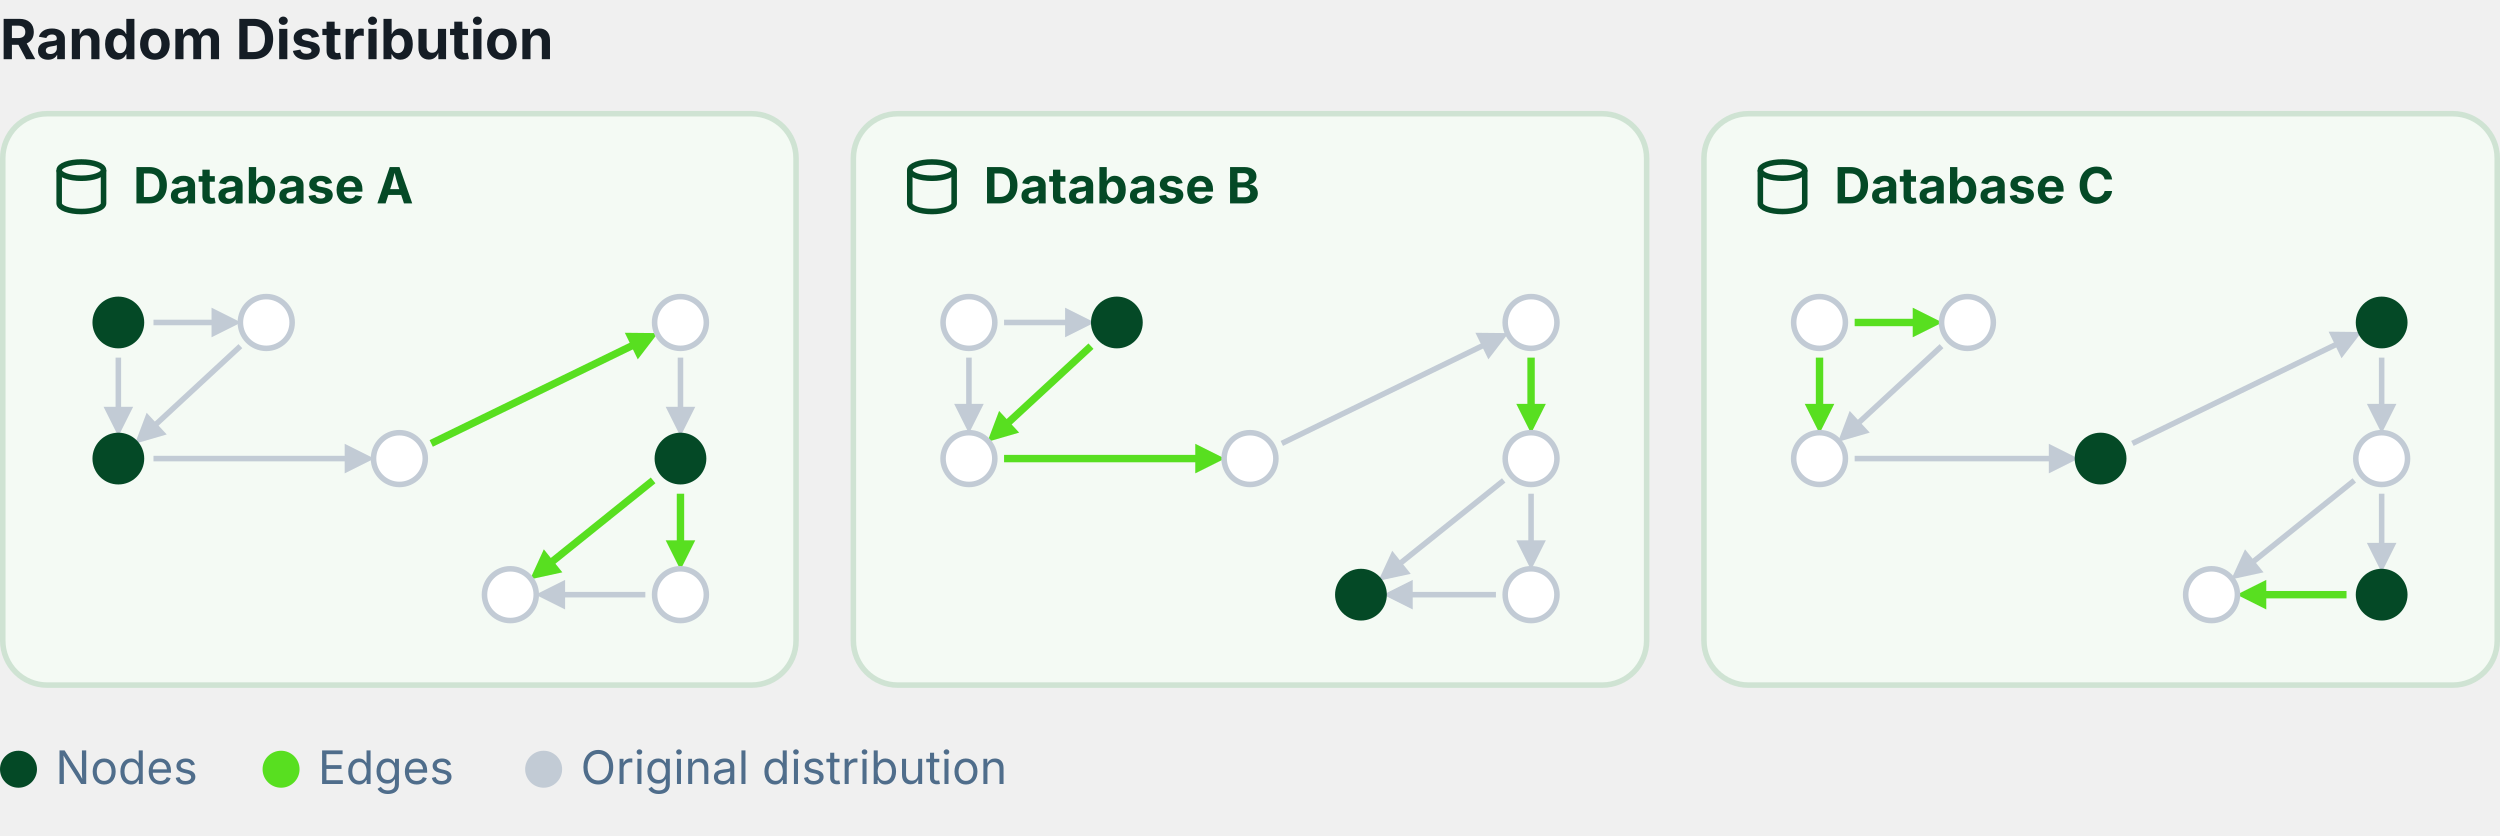
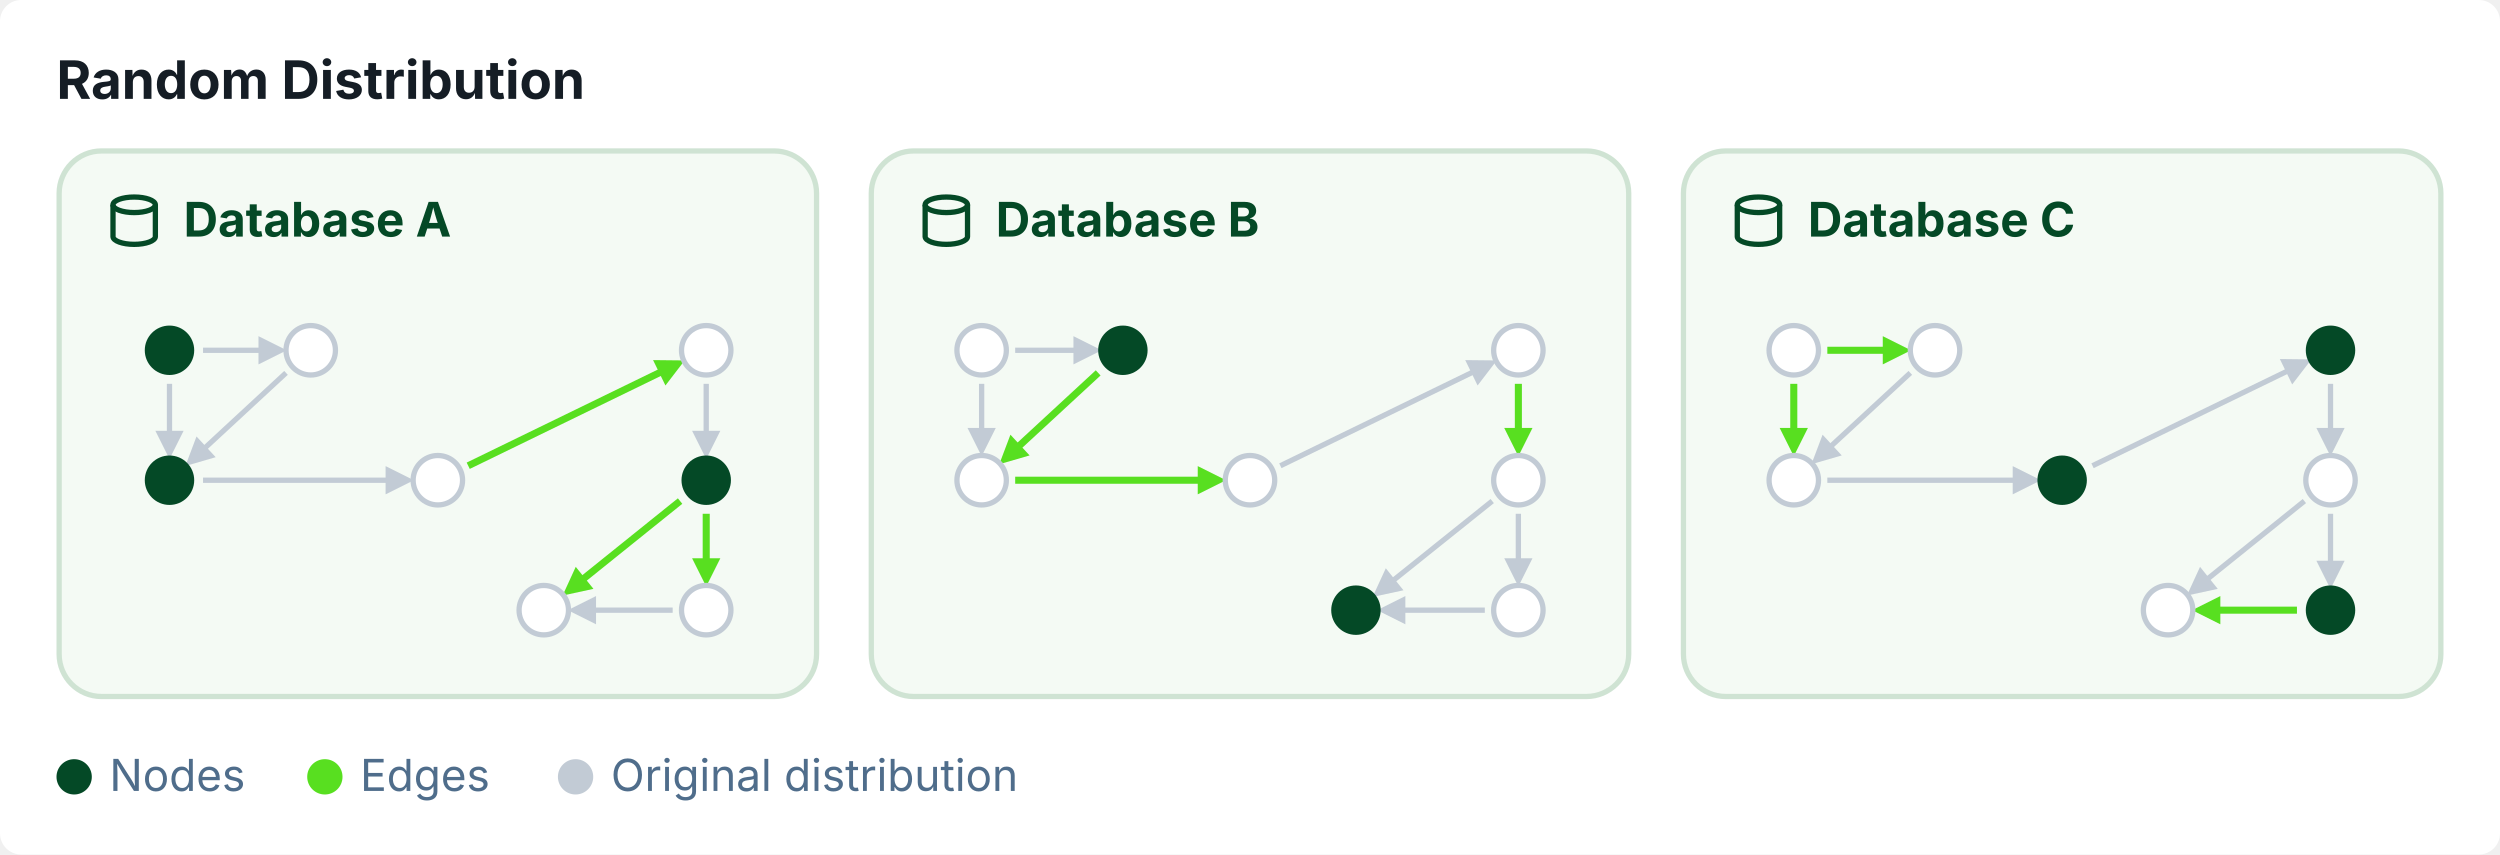
- <svg xmlns="http://www.w3.org/2000/svg" viewBox="0 0 676 226" width="676" height="226" role="img" aria-labelledby="general-graph-distribution-t general-graph-distribution-d">
+ <svg xmlns="http://www.w3.org/2000/svg" viewBox="-16 -12 708 242" width="708" height="242" role="img" aria-labelledby="general-graph-distribution-t general-graph-distribution-d">
  <defs>
    <marker id="general-graph-distribution-m0" markerWidth="8" markerHeight="8" refX="2" refY="4" orient="auto" markerUnits="userSpaceOnUse">
      <path d="M0,0 L8,4 L0,8 z" fill="#c2cbd5" />
    </marker>
    <marker id="general-graph-distribution-m1" markerWidth="8" markerHeight="8" refX="2" refY="4" orient="auto" markerUnits="userSpaceOnUse">
      <path d="M0,0 L8,4 L0,8 z" fill="#044926" />
    </marker>
    <marker id="general-graph-distribution-m2" markerWidth="8" markerHeight="8" refX="2" refY="4" orient="auto" markerUnits="userSpaceOnUse">
      <path d="M0,0 L8,4 L0,8 z" fill="#58df20" />
    </marker>
  </defs>
+   <rect x="-16" y="-12" width="708" height="242" rx="6" fill="#ffffff" />
  <text x="0" y="16" font-size="15" font-weight="700" fill="#151d25" font-family="Urbanist, Inter, -apple-system, BlinkMacSystemFont, 'Segoe UI', Helvetica, Arial, sans-serif">Random Distribution</text>
  <rect x="0.75" y="30.75" width="214.5" height="154.5" rx="12" fill="#f4faf4" stroke="#cfe3d3" stroke-width="1.5" />
  <path d="M16,46 v9 a6,2.2 0 0 0 12,0 v-9" fill="none" stroke="#044926" stroke-width="1.5" />
  <ellipse cx="22" cy="46" rx="6" ry="2.2" fill="none" stroke="#044926" stroke-width="1.5" />
  <text x="36" y="55" font-size="13.5" font-weight="700" fill="#044926" font-family="Urbanist, Inter, -apple-system, BlinkMacSystemFont, 'Segoe UI', Helvetica, Arial, sans-serif">Database A</text>
  <rect x="230.75" y="30.75" width="214.5" height="154.5" rx="12" fill="#f4faf4" stroke="#cfe3d3" stroke-width="1.5" />
  <path d="M246,46 v9 a6,2.2 0 0 0 12,0 v-9" fill="none" stroke="#044926" stroke-width="1.5" />
  <ellipse cx="252" cy="46" rx="6" ry="2.2" fill="none" stroke="#044926" stroke-width="1.5" />
  <text x="266" y="55" font-size="13.5" font-weight="700" fill="#044926" font-family="Urbanist, Inter, -apple-system, BlinkMacSystemFont, 'Segoe UI', Helvetica, Arial, sans-serif">Database B</text>
  <rect x="460.75" y="30.75" width="214.5" height="154.5" rx="12" fill="#f4faf4" stroke="#cfe3d3" stroke-width="1.5" />
  <path d="M476,46 v9 a6,2.2 0 0 0 12,0 v-9" fill="none" stroke="#044926" stroke-width="1.5" />
  <ellipse cx="482" cy="46" rx="6" ry="2.2" fill="none" stroke="#044926" stroke-width="1.5" />
  <text x="496" y="55" font-size="13.5" font-weight="700" fill="#044926" font-family="Urbanist, Inter, -apple-system, BlinkMacSystemFont, 'Segoe UI', Helvetica, Arial, sans-serif">Database C</text>
  <line x1="41.5" y1="87.2" x2="59.2" y2="87.2" stroke="#c2cbd5" stroke-width="1.5" marker-end="url(#general-graph-distribution-m0)" />
  <line x1="32.0" y1="96.7" x2="32.0" y2="112.0" stroke="#c2cbd5" stroke-width="1.5" marker-end="url(#general-graph-distribution-m0)" />
  <line x1="65.0" y1="93.6" x2="40.9" y2="115.9" stroke="#c2cbd5" stroke-width="1.5" marker-end="url(#general-graph-distribution-m0)" />
  <line x1="41.5" y1="124.0" x2="95.2" y2="124.0" stroke="#c2cbd5" stroke-width="1.5" marker-end="url(#general-graph-distribution-m0)" />
  <line x1="184.0" y1="96.7" x2="184.0" y2="112.0" stroke="#c2cbd5" stroke-width="1.5" marker-end="url(#general-graph-distribution-m0)" />
  <line x1="174.5" y1="160.8" x2="150.8" y2="160.8" stroke="#c2cbd5" stroke-width="1.5" marker-end="url(#general-graph-distribution-m0)" />
  <line x1="271.5" y1="87.2" x2="290.0" y2="87.2" stroke="#c2cbd5" stroke-width="1.5" marker-end="url(#general-graph-distribution-m0)" />
  <line x1="262.0" y1="96.7" x2="262.0" y2="111.2" stroke="#c2cbd5" stroke-width="1.5" marker-end="url(#general-graph-distribution-m0)" />
  <line x1="346.6" y1="119.9" x2="402.5" y2="92.7" stroke="#c2cbd5" stroke-width="1.5" marker-end="url(#general-graph-distribution-m0)" />
  <line x1="414.0" y1="133.5" x2="414.0" y2="148.1" stroke="#c2cbd5" stroke-width="1.5" marker-end="url(#general-graph-distribution-m0)" />
  <line x1="406.6" y1="129.9" x2="377.4" y2="153.3" stroke="#c2cbd5" stroke-width="1.5" marker-end="url(#general-graph-distribution-m0)" />
  <line x1="404.5" y1="160.8" x2="380.0" y2="160.8" stroke="#c2cbd5" stroke-width="1.5" marker-end="url(#general-graph-distribution-m0)" />
  <line x1="525.0" y1="93.6" x2="501.4" y2="115.4" stroke="#c2cbd5" stroke-width="1.5" marker-end="url(#general-graph-distribution-m0)" />
  <line x1="501.5" y1="124.0" x2="556.0" y2="124.0" stroke="#c2cbd5" stroke-width="1.5" marker-end="url(#general-graph-distribution-m0)" />
  <line x1="576.6" y1="119.9" x2="633.2" y2="92.4" stroke="#c2cbd5" stroke-width="1.5" marker-end="url(#general-graph-distribution-m0)" />
  <line x1="644.0" y1="96.7" x2="644.0" y2="111.2" stroke="#c2cbd5" stroke-width="1.5" marker-end="url(#general-graph-distribution-m0)" />
  <line x1="644.0" y1="133.5" x2="644.0" y2="148.8" stroke="#c2cbd5" stroke-width="1.5" marker-end="url(#general-graph-distribution-m0)" />
  <line x1="636.6" y1="129.9" x2="608.0" y2="152.9" stroke="#c2cbd5" stroke-width="1.5" marker-end="url(#general-graph-distribution-m0)" />
  <line x1="116.6" y1="119.9" x2="172.5" y2="92.7" stroke="#58df20" stroke-width="2" marker-end="url(#general-graph-distribution-m2)" />
  <line x1="184.0" y1="133.5" x2="184.0" y2="148.1" stroke="#58df20" stroke-width="2" marker-end="url(#general-graph-distribution-m2)" />
  <line x1="176.6" y1="129.9" x2="148.0" y2="152.9" stroke="#58df20" stroke-width="2" marker-end="url(#general-graph-distribution-m2)" />
  <line x1="295.0" y1="93.6" x2="271.4" y2="115.4" stroke="#58df20" stroke-width="2" marker-end="url(#general-graph-distribution-m2)" />
  <line x1="271.5" y1="124.0" x2="325.2" y2="124.0" stroke="#58df20" stroke-width="2" marker-end="url(#general-graph-distribution-m2)" />
  <line x1="414.0" y1="96.7" x2="414.0" y2="111.2" stroke="#58df20" stroke-width="2" marker-end="url(#general-graph-distribution-m2)" />
  <line x1="501.5" y1="87.2" x2="519.2" y2="87.2" stroke="#58df20" stroke-width="2" marker-end="url(#general-graph-distribution-m2)" />
  <line x1="492.0" y1="96.7" x2="492.0" y2="111.2" stroke="#58df20" stroke-width="2" marker-end="url(#general-graph-distribution-m2)" />
  <line x1="634.5" y1="160.8" x2="610.8" y2="160.8" stroke="#58df20" stroke-width="2" marker-end="url(#general-graph-distribution-m2)" />
  <circle cx="72.0" cy="87.2" r="7" fill="#ffffff" stroke="#c2cbd5" stroke-width="1.5" />
  <circle cx="108.0" cy="124.0" r="7" fill="#ffffff" stroke="#c2cbd5" stroke-width="1.5" />
  <circle cx="184.0" cy="87.2" r="7" fill="#ffffff" stroke="#c2cbd5" stroke-width="1.5" />
  <circle cx="184.0" cy="160.8" r="7" fill="#ffffff" stroke="#c2cbd5" stroke-width="1.5" />
  <circle cx="138.0" cy="160.8" r="7" fill="#ffffff" stroke="#c2cbd5" stroke-width="1.5" />
  <circle cx="262.0" cy="87.2" r="7" fill="#ffffff" stroke="#c2cbd5" stroke-width="1.5" />
  <circle cx="262.0" cy="124.0" r="7" fill="#ffffff" stroke="#c2cbd5" stroke-width="1.5" />
  <circle cx="338.0" cy="124.0" r="7" fill="#ffffff" stroke="#c2cbd5" stroke-width="1.5" />
  <circle cx="414.0" cy="87.2" r="7" fill="#ffffff" stroke="#c2cbd5" stroke-width="1.5" />
  <circle cx="414.0" cy="124.0" r="7" fill="#ffffff" stroke="#c2cbd5" stroke-width="1.5" />
  <circle cx="414.0" cy="160.8" r="7" fill="#ffffff" stroke="#c2cbd5" stroke-width="1.5" />
  <circle cx="492.0" cy="87.2" r="7" fill="#ffffff" stroke="#c2cbd5" stroke-width="1.5" />
  <circle cx="532.0" cy="87.2" r="7" fill="#ffffff" stroke="#c2cbd5" stroke-width="1.5" />
  <circle cx="492.0" cy="124.0" r="7" fill="#ffffff" stroke="#c2cbd5" stroke-width="1.5" />
  <circle cx="644.0" cy="124.0" r="7" fill="#ffffff" stroke="#c2cbd5" stroke-width="1.5" />
  <circle cx="598.0" cy="160.8" r="7" fill="#ffffff" stroke="#c2cbd5" stroke-width="1.5" />
  <circle cx="32.0" cy="87.2" r="7" fill="#044926" />
  <circle cx="32.0" cy="124.0" r="7" fill="#044926" />
  <circle cx="184.0" cy="124.0" r="7" fill="#044926" />
  <circle cx="302.0" cy="87.2" r="7" fill="#044926" />
  <circle cx="368.0" cy="160.8" r="7" fill="#044926" />
  <circle cx="568.0" cy="124.0" r="7" fill="#044926" />
  <circle cx="644.0" cy="87.2" r="7" fill="#044926" />
  <circle cx="644.0" cy="160.8" r="7" fill="#044926" />
  <circle cx="5" cy="208" r="5" fill="#044926" />
  <text x="15" y="212" font-size="12.5" fill="#4f6d8b" font-family="Inter, -apple-system, BlinkMacSystemFont, 'Segoe UI', Helvetica, Arial, sans-serif">Nodes</text>
  <circle cx="76.0" cy="208" r="5" fill="#58df20" />
  <text x="86.0" y="212" font-size="12.5" fill="#4f6d8b" font-family="Inter, -apple-system, BlinkMacSystemFont, 'Segoe UI', Helvetica, Arial, sans-serif">Edges</text>
  <circle cx="147.0" cy="208" r="5" fill="#c2cbd5" />
  <text x="157.0" y="212" font-size="12.5" fill="#4f6d8b" font-family="Inter, -apple-system, BlinkMacSystemFont, 'Segoe UI', Helvetica, Arial, sans-serif">Original distribution</text>
</svg>
